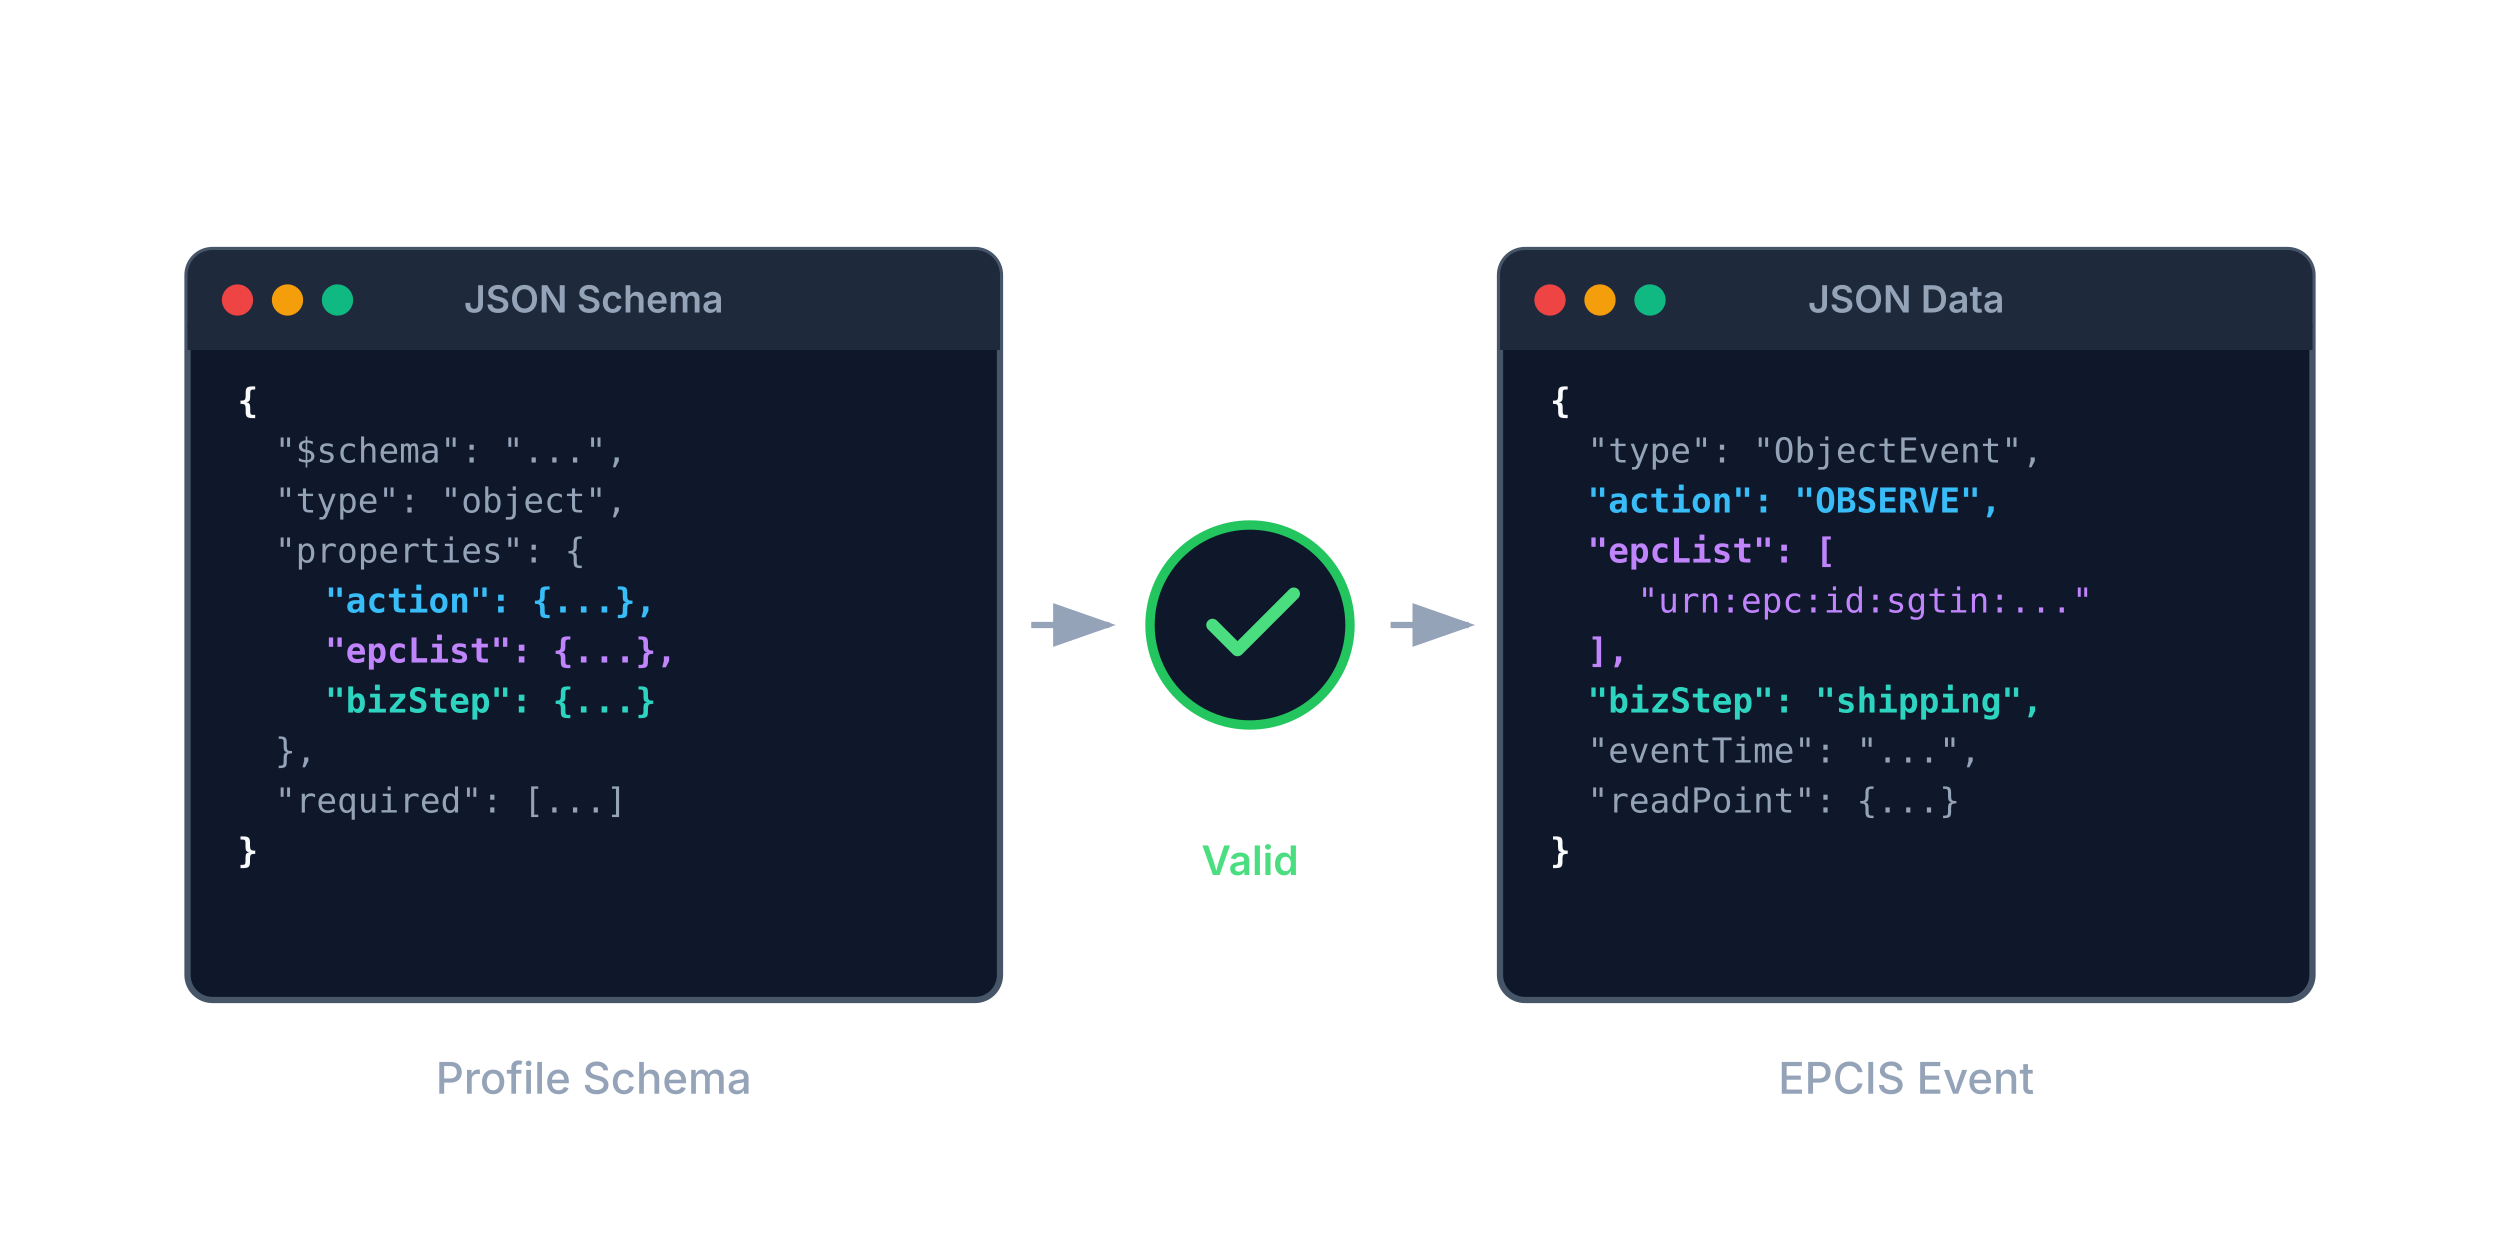
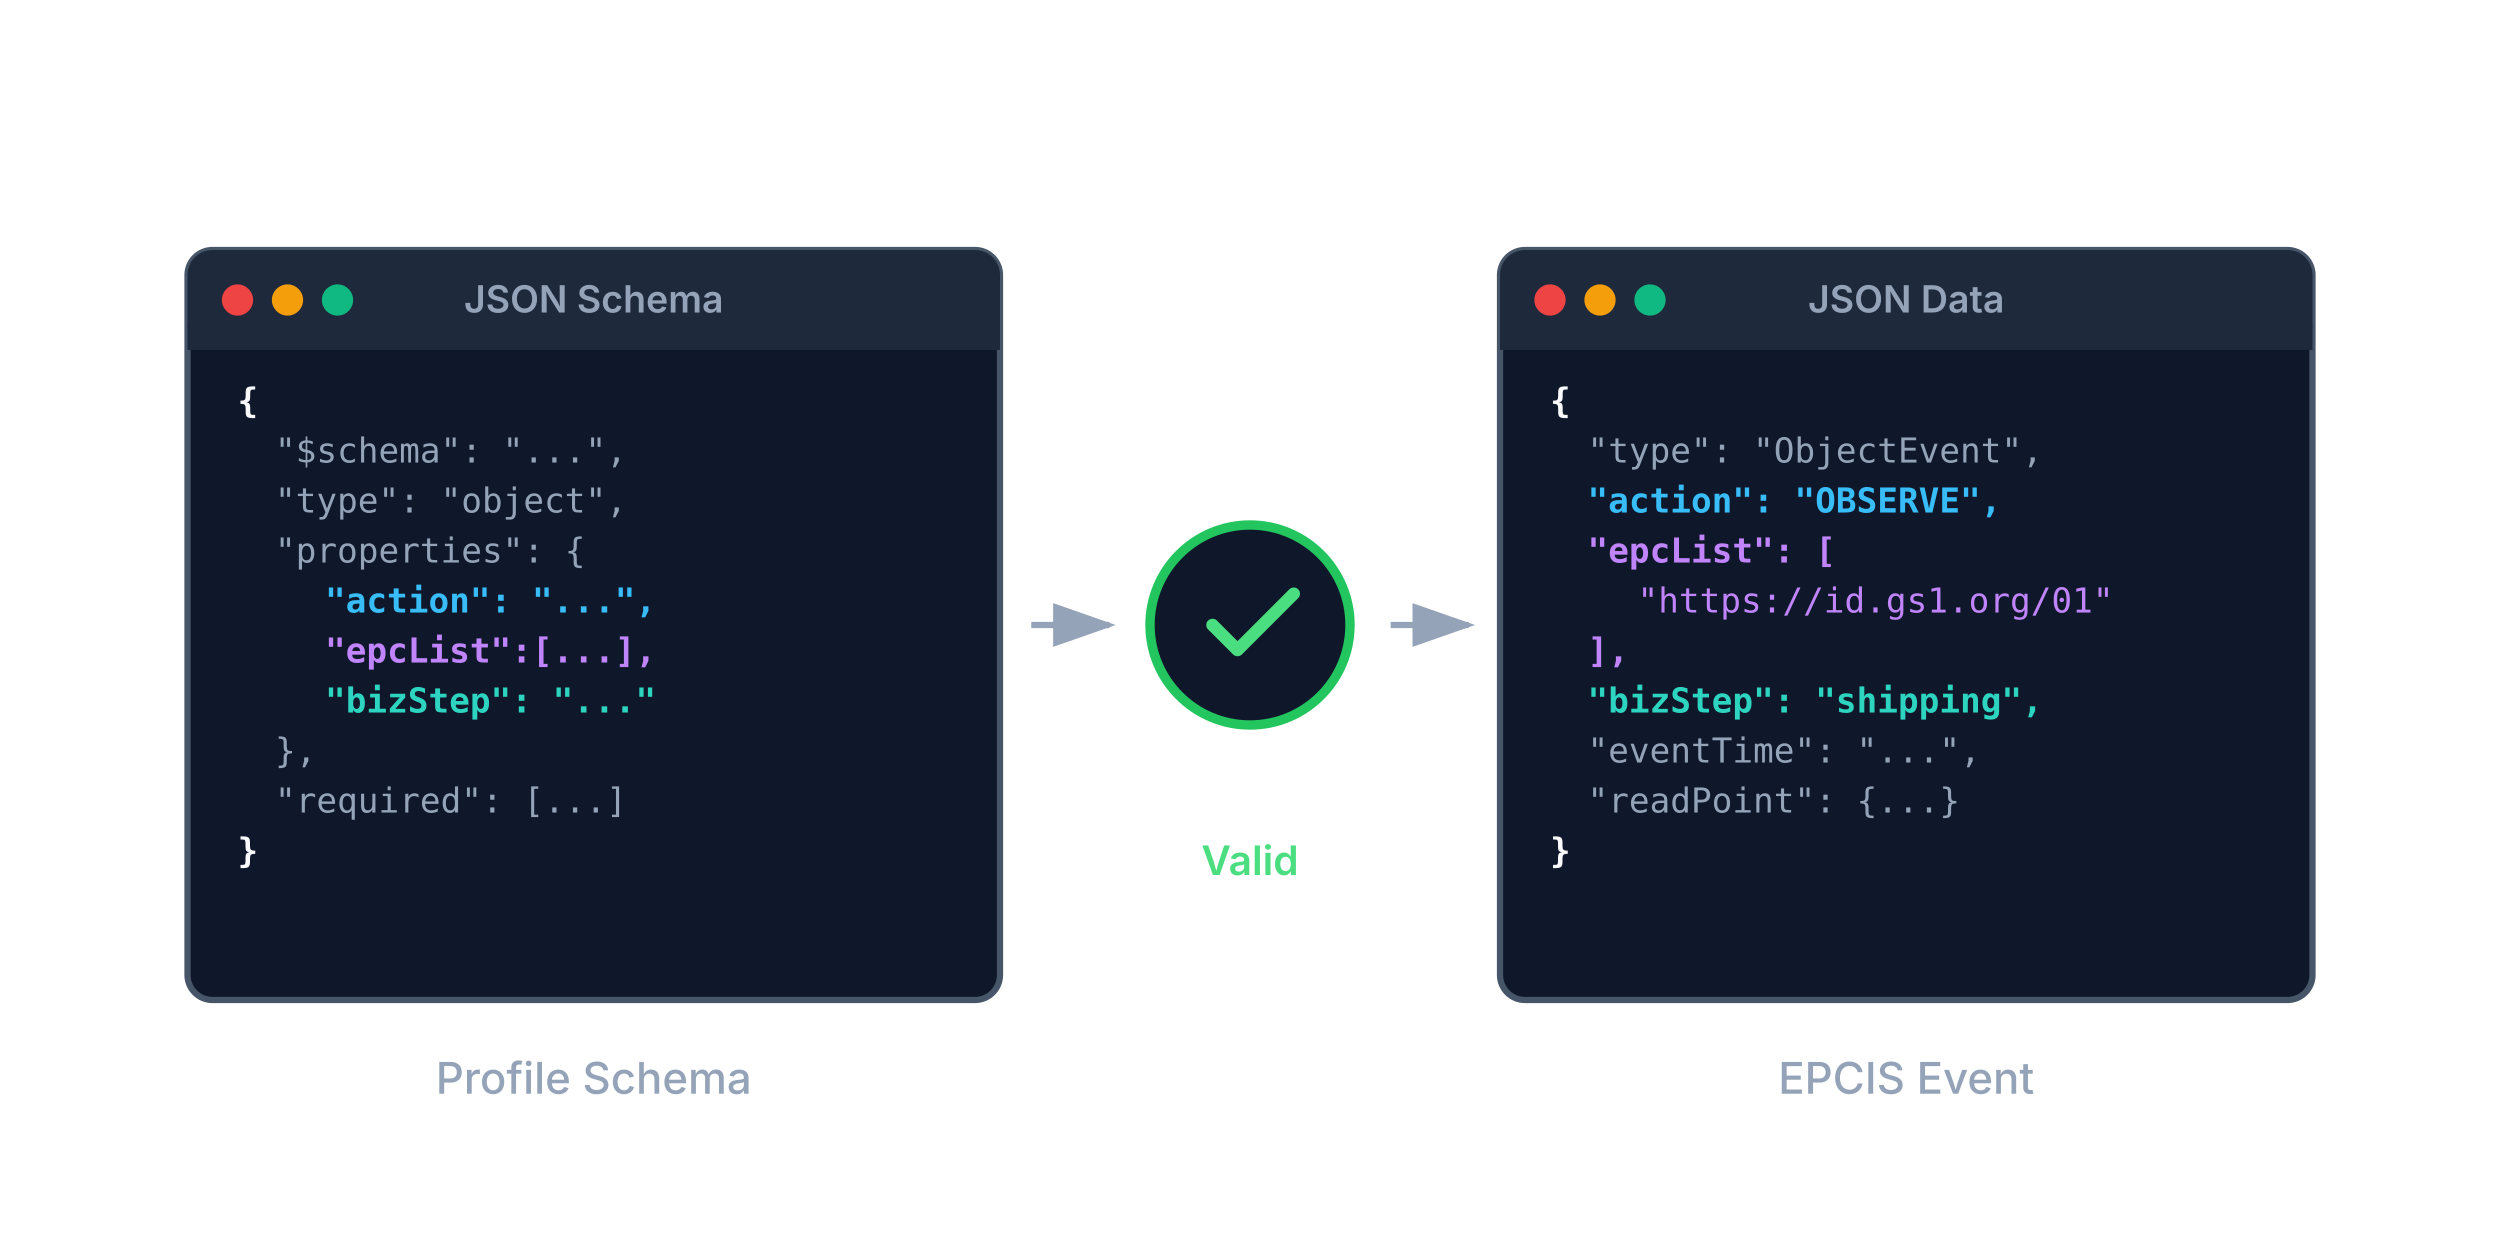
<svg xmlns="http://www.w3.org/2000/svg" width="800" height="400" viewBox="0 0 800 400" fill="none">
  <defs>
    <marker id="arrow-validator-dark" markerWidth="10" markerHeight="7" refX="9" refY="3.5" orient="auto">
      <polygon points="0 0, 10 3.5, 0 7" fill="#94a3b8" />
    </marker>
  </defs>
  <g transform="translate(60, 80)">
    <rect x="0" y="0" width="260" height="240" rx="8" fill="#0f172a" stroke="#475569" stroke-width="2" />
    <rect x="0" y="0" width="260" height="32" rx="8" fill="#1e293b" />
    <rect x="0" y="24" width="260" height="8" fill="#1e293b" />
    <circle cx="16" cy="16" r="5" fill="#ef4444" />
    <circle cx="32" cy="16" r="5" fill="#f59e0b" />
    <circle cx="48" cy="16" r="5" fill="#10b981" />
    <text x="130" y="20" fill="#94a3b8" font-family="system-ui, -apple-system, sans-serif" font-size="12" font-weight="600" text-anchor="middle">JSON Schema</text>
    <g font-family="'Monaco', 'Menlo', 'Consolas', monospace" font-size="11">
      <text x="16" y="52" fill="#f8fafc" font-weight="600">{</text>
      <text x="28" y="68" fill="#94a3b8">"$schema": "...",</text>
      <text x="28" y="84" fill="#94a3b8">"type": "object",</text>
      <text x="28" y="100" fill="#94a3b8">"properties": {</text>
-       <text x="44" y="116" fill="#38bdf8" font-weight="600">"action": {...},</text>
-       <text x="44" y="132" fill="#c084fc" font-weight="600">"epcList": {...},</text>
-       <text x="44" y="148" fill="#2dd4bf" font-weight="600">"bizStep": {...}</text>
+       <text x="44" y="116" fill="#38bdf8" font-weight="600">"action": "...",</text>
+       <text x="44" y="132" fill="#c084fc" font-weight="600">"epcList":[...],</text>
+       <text x="44" y="148" fill="#2dd4bf" font-weight="600">"bizStep": "..."</text>
      <text x="28" y="164" fill="#94a3b8">},</text>
      <text x="28" y="180" fill="#94a3b8">"required": [...]</text>
      <text x="16" y="196" fill="#f8fafc" font-weight="600">}</text>
    </g>
  </g>
  <g transform="translate(400, 200)">
    <path d="M -70 0 L -45 0" stroke="#94a3b8" stroke-width="2" marker-end="url(#arrow-validator-dark)" />
    <circle cx="0" cy="0" r="32" fill="#0f172a" stroke="#22c55e" stroke-width="3" />
    <path d="M-12 0 L-4 8 L14 -10" stroke="#4ade80" stroke-width="4" stroke-linecap="round" stroke-linejoin="round" fill="none" />
    <path d="M 45 0 L 70 0" stroke="#94a3b8" stroke-width="2" marker-end="url(#arrow-validator-dark)" />
  </g>
  <g transform="translate(480, 80)">
    <rect x="0" y="0" width="260" height="240" rx="8" fill="#0f172a" stroke="#475569" stroke-width="2" />
    <rect x="0" y="0" width="260" height="32" rx="8" fill="#1e293b" />
    <rect x="0" y="24" width="260" height="8" fill="#1e293b" />
    <circle cx="16" cy="16" r="5" fill="#ef4444" />
    <circle cx="32" cy="16" r="5" fill="#f59e0b" />
    <circle cx="48" cy="16" r="5" fill="#10b981" />
    <text x="130" y="20" fill="#94a3b8" font-family="system-ui, -apple-system, sans-serif" font-size="12" font-weight="600" text-anchor="middle">JSON Data</text>
    <g font-family="'Monaco', 'Menlo', 'Consolas', monospace" font-size="11">
      <text x="16" y="52" fill="#f8fafc" font-weight="600">{</text>
      <text x="28" y="68" fill="#94a3b8">"type": "ObjectEvent",</text>
      <text x="28" y="84" fill="#38bdf8" font-weight="600">"action": "OBSERVE",</text>
      <text x="28" y="100" fill="#c084fc" font-weight="600">"epcList": [</text>
-       <text x="44" y="116" fill="#c084fc">"urn:epc:id:sgtin:..."</text>
+       <text x="44" y="116" fill="#c084fc">"https://id.gs1.org/01"</text>
      <text x="28" y="132" fill="#c084fc" font-weight="600">],</text>
      <text x="28" y="148" fill="#2dd4bf" font-weight="600">"bizStep": "shipping",</text>
      <text x="28" y="164" fill="#94a3b8">"eventTime": "...",</text>
      <text x="28" y="180" fill="#94a3b8">"readPoint": {...}</text>
      <text x="16" y="196" fill="#f8fafc" font-weight="600">}</text>
    </g>
  </g>
  <text x="190" y="350" fill="#94a3b8" font-family="system-ui, -apple-system, sans-serif" font-size="14" font-weight="500" text-anchor="middle">Profile Schema</text>
  <text x="400" y="280" fill="#4ade80" font-family="system-ui, -apple-system, sans-serif" font-size="13" font-weight="600" text-anchor="middle">Valid</text>
  <text x="610" y="350" fill="#94a3b8" font-family="system-ui, -apple-system, sans-serif" font-size="14" font-weight="500" text-anchor="middle">EPCIS Event</text>
</svg>
